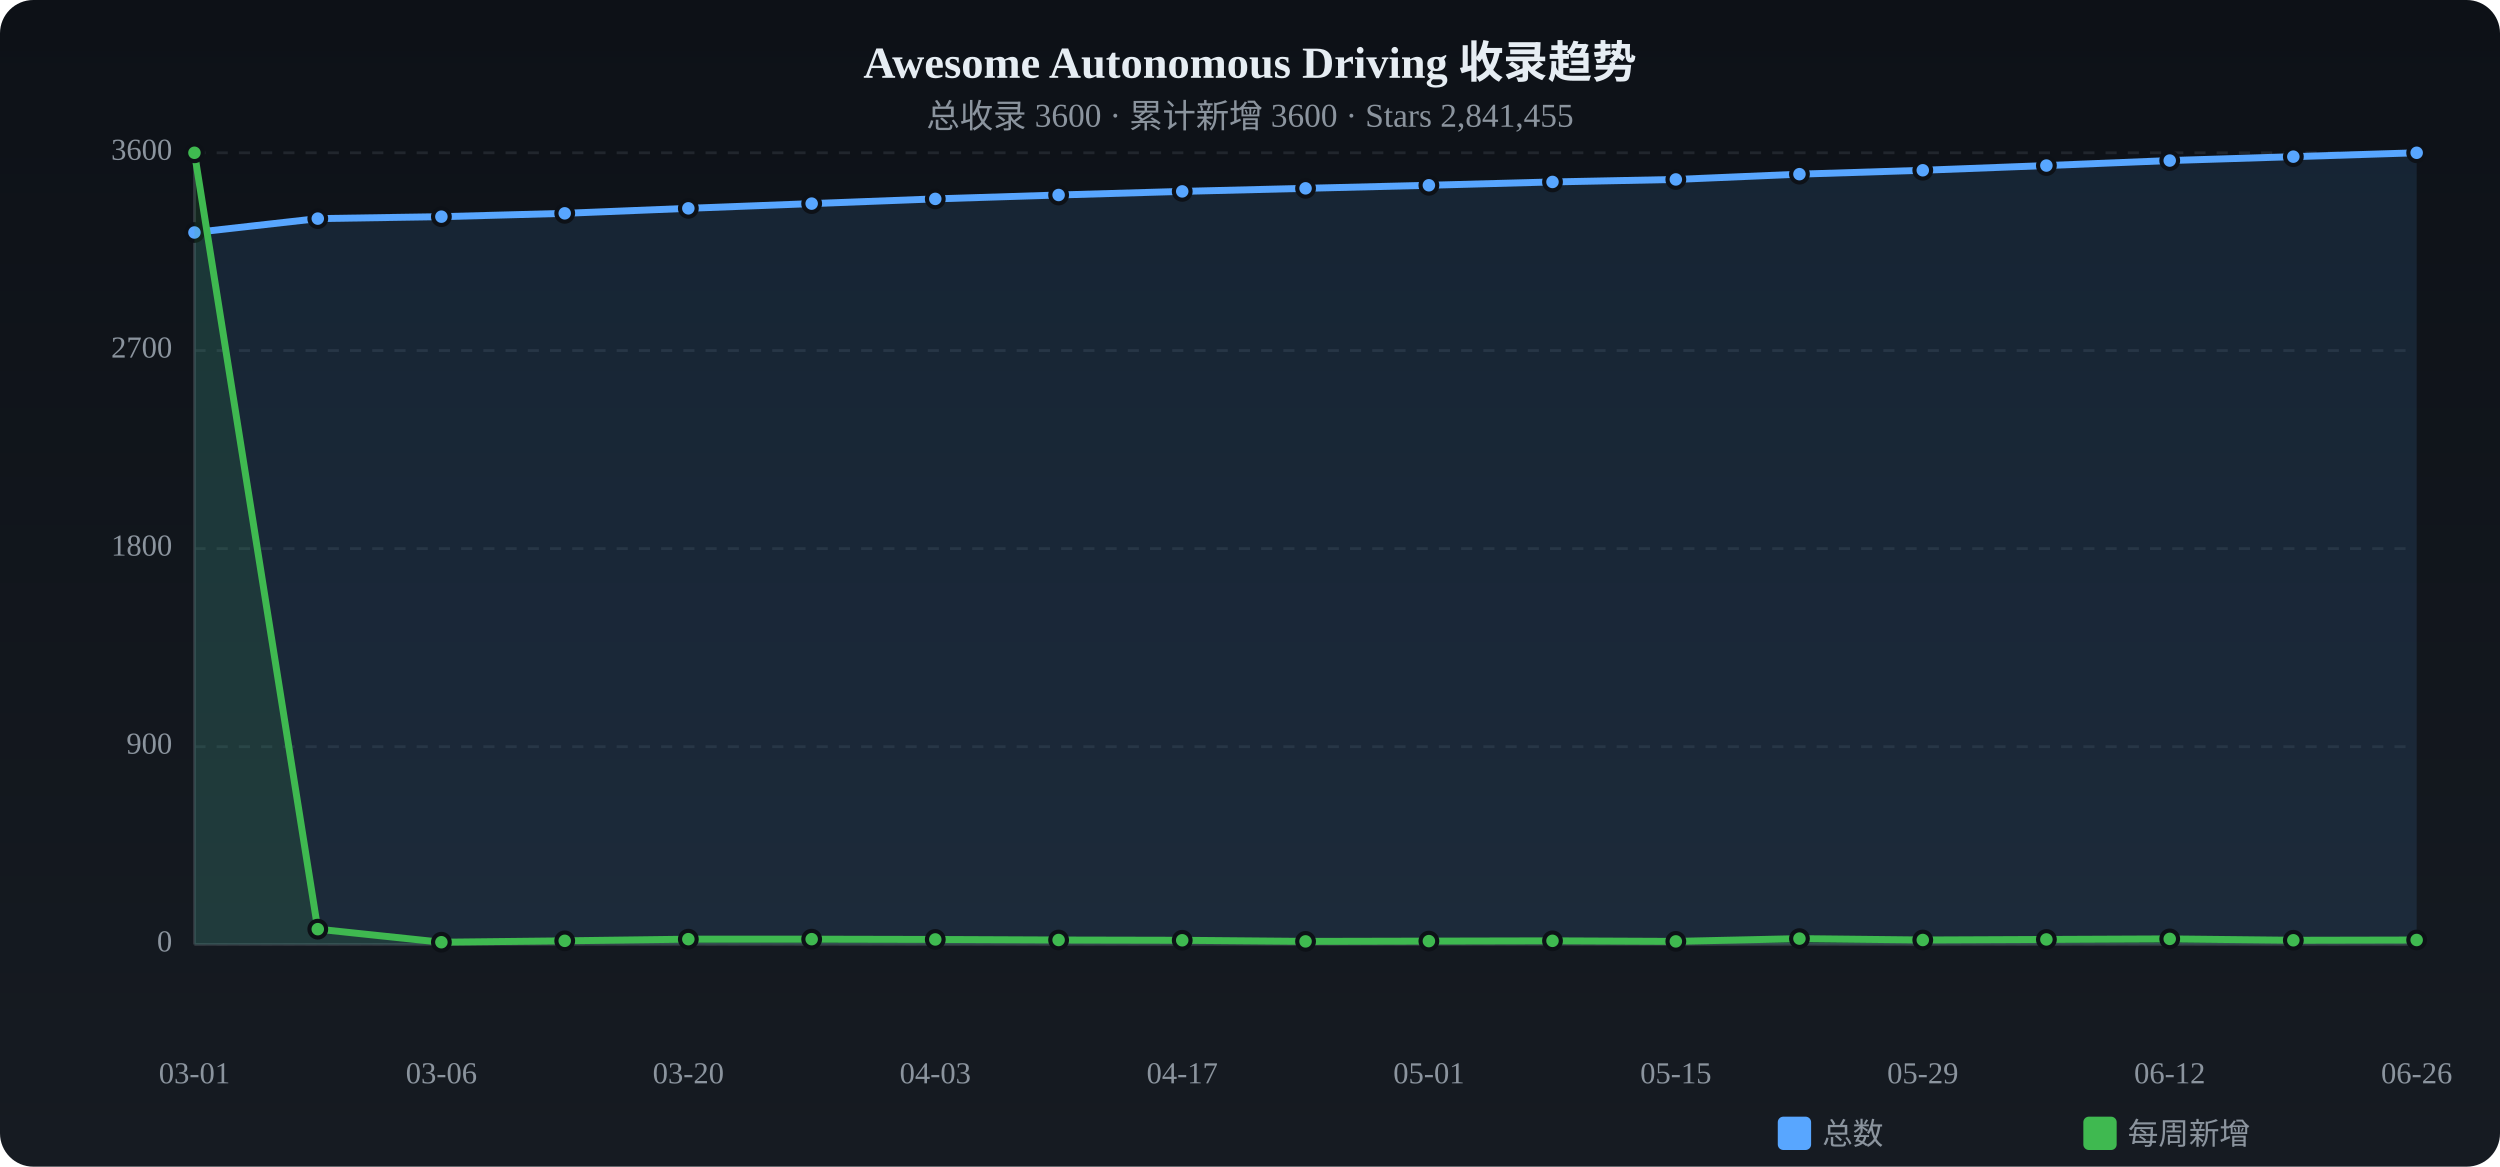
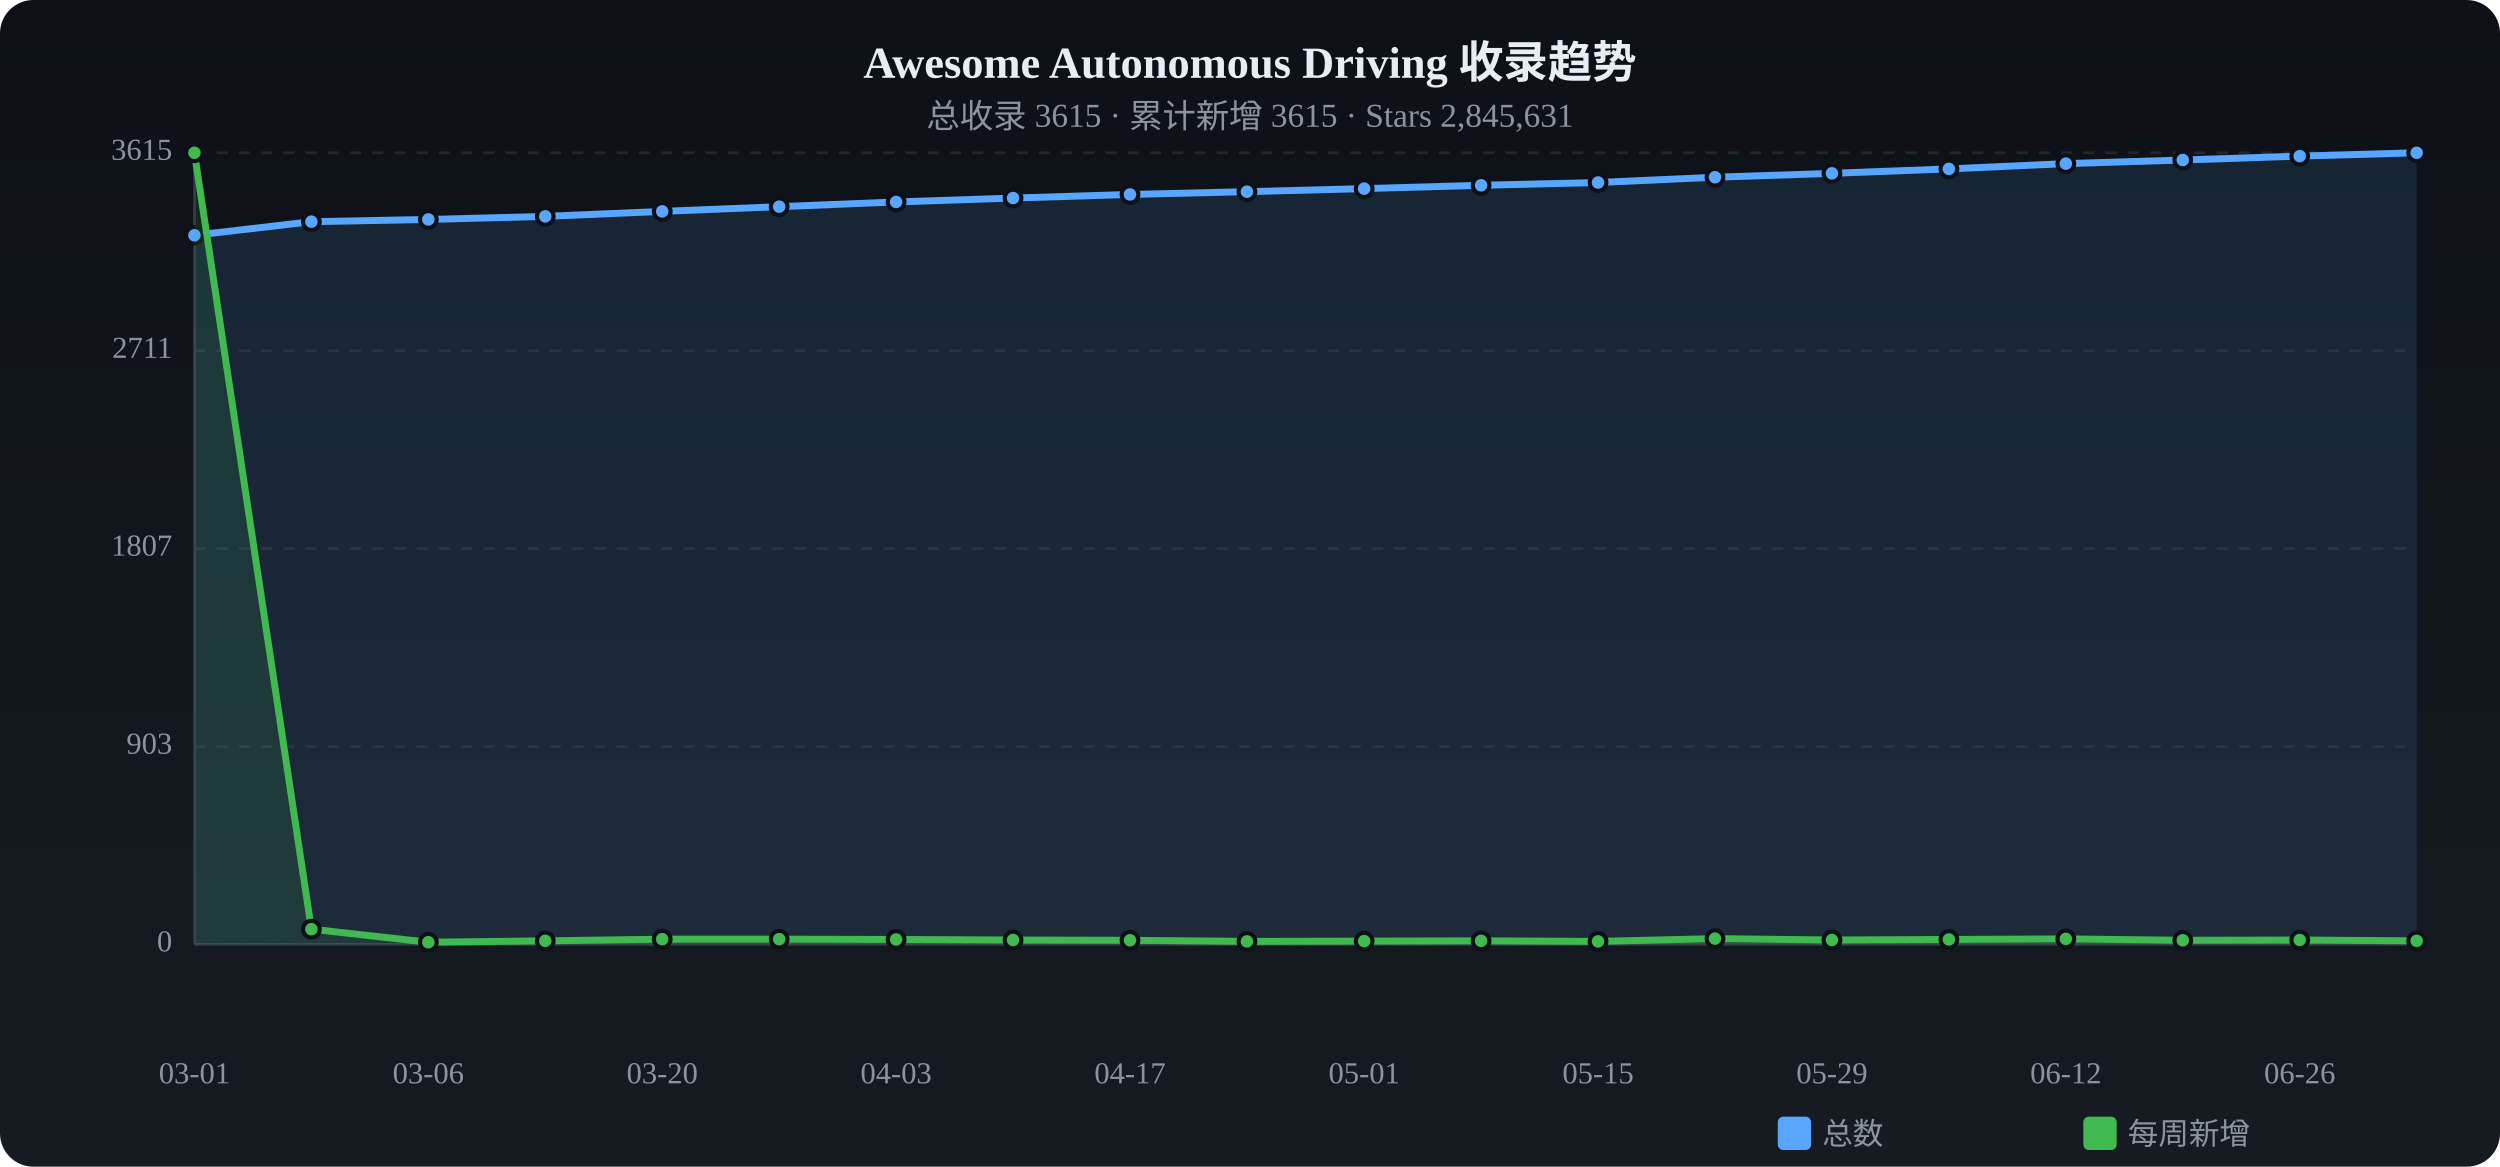
<svg xmlns="http://www.w3.org/2000/svg" viewBox="0 0 900 420" width="900" height="420">
  <defs>
    <linearGradient id="tbg" x1="0%" y1="0%" x2="0%" y2="100%">
      <stop offset="0%" stop-color="#0d1117" />
      <stop offset="100%" stop-color="#161b22" />
    </linearGradient>
  </defs>
  <rect width="900" height="420" rx="12" fill="url(#tbg)" />
  <text x="450.0" y="28" text-anchor="middle" fill="#e6edf3" font-size="16" font-weight="bold">Awesome Autonomous Driving 收录趋势</text>
-   <text x="450.0" y="46" text-anchor="middle" fill="#8b949e" font-size="12">总收录 3600 · 累计新增 3600 · Stars 2,841,455</text>
+   <text x="450.0" y="46" text-anchor="middle" fill="#8b949e" font-size="12">总收录 3615 · 累计新增 3615 · Stars 2,845,631</text>
  <text x="62" y="340.0" text-anchor="end" fill="#8b949e" font-size="11" dominant-baseline="middle">0</text>
  <line x1="70" y1="340.0" x2="870" y2="340.0" stroke="#21262d" stroke-dasharray="4 4" />
-   <text x="62" y="268.8" text-anchor="end" fill="#8b949e" font-size="11" dominant-baseline="middle">900</text>
+   <text x="62" y="268.8" text-anchor="end" fill="#8b949e" font-size="11" dominant-baseline="middle">903</text>
  <line x1="70" y1="268.8" x2="870" y2="268.8" stroke="#21262d" stroke-dasharray="4 4" />
-   <text x="62" y="197.5" text-anchor="end" fill="#8b949e" font-size="11" dominant-baseline="middle">1800</text>
+   <text x="62" y="197.5" text-anchor="end" fill="#8b949e" font-size="11" dominant-baseline="middle">1807</text>
  <line x1="70" y1="197.5" x2="870" y2="197.5" stroke="#21262d" stroke-dasharray="4 4" />
-   <text x="62" y="126.2" text-anchor="end" fill="#8b949e" font-size="11" dominant-baseline="middle">2700</text>
-   <line x1="70" y1="126.2" x2="870" y2="126.2" stroke="#21262d" stroke-dasharray="4 4" />
-   <text x="62" y="55.0" text-anchor="end" fill="#8b949e" font-size="11" dominant-baseline="middle">3600</text>
+   <text x="62" y="126.3" text-anchor="end" fill="#8b949e" font-size="11" dominant-baseline="middle">2711</text>
+   <line x1="70" y1="126.3" x2="870" y2="126.3" stroke="#21262d" stroke-dasharray="4 4" />
+   <text x="62" y="55.0" text-anchor="end" fill="#8b949e" font-size="11" dominant-baseline="middle">3615</text>
  <line x1="70" y1="55.0" x2="870" y2="55.0" stroke="#21262d" stroke-dasharray="4 4" />
  <line x1="70" y1="55" x2="70" y2="340" stroke="#30363d" />
  <line x1="70" y1="340" x2="870" y2="340" stroke="#30363d" />
-   <path d="M70.0,83.7 L114.4,78.7 L158.9,78.0 L203.3,76.8 L247.8,75.0 L292.2,73.3 L336.7,71.6 L381.1,70.2 L425.6,68.9 L470.0,67.8 L514.4,66.7 L558.9,65.5 L603.3,64.6 L647.8,62.7 L692.2,61.3 L736.7,59.6 L781.1,57.8 L825.6,56.4 L870.0,55.0 L870.0,340 L70.0,340 Z" fill="#58a6ff" opacity="0.12" />
-   <polyline points="70.0,83.7 114.4,78.7 158.9,78.0 203.3,76.8 247.8,75.0 292.2,73.3 336.7,71.6 381.1,70.2 425.6,68.9 470.0,67.8 514.4,66.7 558.9,65.5 603.3,64.6 647.8,62.7 692.2,61.3 736.7,59.6 781.1,57.8 825.6,56.4 870.0,55.0" fill="none" stroke="#58a6ff" stroke-width="2.5" stroke-linecap="round" stroke-linejoin="round" />
-   <circle cx="70.0" cy="83.7" r="3" fill="#58a6ff" stroke="#0d1117" stroke-width="1.5" />
-   <circle cx="114.4" cy="78.7" r="3" fill="#58a6ff" stroke="#0d1117" stroke-width="1.5" />
-   <circle cx="158.9" cy="78.0" r="3" fill="#58a6ff" stroke="#0d1117" stroke-width="1.5" />
-   <circle cx="203.3" cy="76.8" r="3" fill="#58a6ff" stroke="#0d1117" stroke-width="1.5" />
-   <circle cx="247.8" cy="75.0" r="3" fill="#58a6ff" stroke="#0d1117" stroke-width="1.5" />
-   <circle cx="292.2" cy="73.3" r="3" fill="#58a6ff" stroke="#0d1117" stroke-width="1.5" />
-   <circle cx="336.7" cy="71.6" r="3" fill="#58a6ff" stroke="#0d1117" stroke-width="1.5" />
-   <circle cx="381.1" cy="70.2" r="3" fill="#58a6ff" stroke="#0d1117" stroke-width="1.5" />
-   <circle cx="425.6" cy="68.9" r="3" fill="#58a6ff" stroke="#0d1117" stroke-width="1.5" />
-   <circle cx="470.0" cy="67.8" r="3" fill="#58a6ff" stroke="#0d1117" stroke-width="1.5" />
-   <circle cx="514.4" cy="66.7" r="3" fill="#58a6ff" stroke="#0d1117" stroke-width="1.5" />
-   <circle cx="558.9" cy="65.5" r="3" fill="#58a6ff" stroke="#0d1117" stroke-width="1.5" />
-   <circle cx="603.3" cy="64.6" r="3" fill="#58a6ff" stroke="#0d1117" stroke-width="1.5" />
-   <circle cx="647.8" cy="62.7" r="3" fill="#58a6ff" stroke="#0d1117" stroke-width="1.5" />
-   <circle cx="692.2" cy="61.3" r="3" fill="#58a6ff" stroke="#0d1117" stroke-width="1.5" />
-   <circle cx="736.7" cy="59.6" r="3" fill="#58a6ff" stroke="#0d1117" stroke-width="1.5" />
-   <circle cx="781.1" cy="57.8" r="3" fill="#58a6ff" stroke="#0d1117" stroke-width="1.5" />
-   <circle cx="825.6" cy="56.4" r="3" fill="#58a6ff" stroke="#0d1117" stroke-width="1.5" />
+   <path d="M70.0,84.7 L112.1,79.8 L154.2,79.0 L196.3,77.9 L238.4,76.1 L280.5,74.4 L322.6,72.7 L364.7,71.3 L406.8,70.0 L448.9,69.0 L491.1,67.9 L533.2,66.7 L575.3,65.7 L617.4,63.8 L659.5,62.4 L701.6,60.8 L743.7,58.9 L785.8,57.6 L827.9,56.2 L870.0,55.0 L870.0,340 L70.0,340 Z" fill="#58a6ff" opacity="0.12" />
+   <polyline points="70.0,84.7 112.1,79.8 154.2,79.0 196.3,77.9 238.4,76.1 280.5,74.4 322.6,72.7 364.7,71.3 406.8,70.0 448.9,69.0 491.1,67.9 533.2,66.7 575.3,65.7 617.4,63.8 659.5,62.4 701.6,60.8 743.7,58.9 785.8,57.6 827.9,56.2 870.0,55.0" fill="none" stroke="#58a6ff" stroke-width="2.5" stroke-linecap="round" stroke-linejoin="round" />
+   <circle cx="70.0" cy="84.7" r="3" fill="#58a6ff" stroke="#0d1117" stroke-width="1.5" />
+   <circle cx="112.1" cy="79.8" r="3" fill="#58a6ff" stroke="#0d1117" stroke-width="1.5" />
+   <circle cx="154.2" cy="79.0" r="3" fill="#58a6ff" stroke="#0d1117" stroke-width="1.5" />
+   <circle cx="196.3" cy="77.9" r="3" fill="#58a6ff" stroke="#0d1117" stroke-width="1.5" />
+   <circle cx="238.4" cy="76.1" r="3" fill="#58a6ff" stroke="#0d1117" stroke-width="1.5" />
+   <circle cx="280.5" cy="74.4" r="3" fill="#58a6ff" stroke="#0d1117" stroke-width="1.5" />
+   <circle cx="322.6" cy="72.7" r="3" fill="#58a6ff" stroke="#0d1117" stroke-width="1.5" />
+   <circle cx="364.7" cy="71.3" r="3" fill="#58a6ff" stroke="#0d1117" stroke-width="1.5" />
+   <circle cx="406.8" cy="70.0" r="3" fill="#58a6ff" stroke="#0d1117" stroke-width="1.5" />
+   <circle cx="448.9" cy="69.0" r="3" fill="#58a6ff" stroke="#0d1117" stroke-width="1.5" />
+   <circle cx="491.1" cy="67.9" r="3" fill="#58a6ff" stroke="#0d1117" stroke-width="1.5" />
+   <circle cx="533.2" cy="66.7" r="3" fill="#58a6ff" stroke="#0d1117" stroke-width="1.5" />
+   <circle cx="575.3" cy="65.7" r="3" fill="#58a6ff" stroke="#0d1117" stroke-width="1.5" />
+   <circle cx="617.4" cy="63.8" r="3" fill="#58a6ff" stroke="#0d1117" stroke-width="1.5" />
+   <circle cx="659.5" cy="62.4" r="3" fill="#58a6ff" stroke="#0d1117" stroke-width="1.5" />
+   <circle cx="701.6" cy="60.8" r="3" fill="#58a6ff" stroke="#0d1117" stroke-width="1.5" />
+   <circle cx="743.7" cy="58.9" r="3" fill="#58a6ff" stroke="#0d1117" stroke-width="1.5" />
+   <circle cx="785.8" cy="57.6" r="3" fill="#58a6ff" stroke="#0d1117" stroke-width="1.5" />
+   <circle cx="827.9" cy="56.2" r="3" fill="#58a6ff" stroke="#0d1117" stroke-width="1.5" />
  <circle cx="870.0" cy="55.0" r="3" fill="#58a6ff" stroke="#0d1117" stroke-width="1.5" />
-   <path d="M70.0,55.0 L114.4,334.5 L158.9,339.2 L203.3,338.7 L247.8,338.1 L292.2,338.1 L336.7,338.2 L381.1,338.4 L425.6,338.5 L470.0,338.9 L514.4,338.8 L558.9,338.7 L603.3,338.9 L647.8,337.9 L692.2,338.4 L736.7,338.2 L781.1,338.0 L825.6,338.5 L870.0,338.4 L870.0,340 L70.0,340 Z" fill="#3fb950" opacity="0.12" />
-   <polyline points="70.0,55.0 114.4,334.5 158.9,339.2 203.3,338.7 247.8,338.1 292.2,338.1 336.7,338.2 381.1,338.4 425.6,338.5 470.0,338.9 514.4,338.8 558.9,338.7 603.3,338.9 647.8,337.9 692.2,338.4 736.7,338.2 781.1,338.0 825.6,338.5 870.0,338.4" fill="none" stroke="#3fb950" stroke-width="2.5" stroke-linecap="round" stroke-linejoin="round" />
+   <path d="M70.0,55.0 L112.1,334.5 L154.2,339.2 L196.3,338.7 L238.4,338.1 L280.5,338.1 L322.6,338.2 L364.7,338.4 L406.8,338.5 L448.9,338.9 L491.1,338.8 L533.2,338.7 L575.3,338.9 L617.4,337.9 L659.5,338.4 L701.6,338.2 L743.7,338.0 L785.8,338.5 L827.9,338.4 L870.0,338.7 L870.0,340 L70.0,340 Z" fill="#3fb950" opacity="0.12" />
+   <polyline points="70.0,55.0 112.1,334.5 154.2,339.2 196.3,338.7 238.4,338.1 280.5,338.1 322.6,338.2 364.7,338.4 406.8,338.5 448.9,338.9 491.1,338.8 533.2,338.7 575.3,338.9 617.4,337.9 659.5,338.4 701.6,338.2 743.7,338.0 785.8,338.5 827.9,338.4 870.0,338.7" fill="none" stroke="#3fb950" stroke-width="2.5" stroke-linecap="round" stroke-linejoin="round" />
  <circle cx="70.0" cy="55.0" r="3" fill="#3fb950" stroke="#0d1117" stroke-width="1.5" />
-   <circle cx="114.4" cy="334.5" r="3" fill="#3fb950" stroke="#0d1117" stroke-width="1.5" />
-   <circle cx="158.9" cy="339.2" r="3" fill="#3fb950" stroke="#0d1117" stroke-width="1.5" />
-   <circle cx="203.3" cy="338.7" r="3" fill="#3fb950" stroke="#0d1117" stroke-width="1.5" />
-   <circle cx="247.8" cy="338.1" r="3" fill="#3fb950" stroke="#0d1117" stroke-width="1.5" />
-   <circle cx="292.2" cy="338.1" r="3" fill="#3fb950" stroke="#0d1117" stroke-width="1.5" />
-   <circle cx="336.7" cy="338.2" r="3" fill="#3fb950" stroke="#0d1117" stroke-width="1.5" />
-   <circle cx="381.1" cy="338.4" r="3" fill="#3fb950" stroke="#0d1117" stroke-width="1.5" />
-   <circle cx="425.6" cy="338.5" r="3" fill="#3fb950" stroke="#0d1117" stroke-width="1.5" />
-   <circle cx="470.0" cy="338.9" r="3" fill="#3fb950" stroke="#0d1117" stroke-width="1.5" />
-   <circle cx="514.4" cy="338.8" r="3" fill="#3fb950" stroke="#0d1117" stroke-width="1.5" />
-   <circle cx="558.9" cy="338.7" r="3" fill="#3fb950" stroke="#0d1117" stroke-width="1.5" />
-   <circle cx="603.3" cy="338.9" r="3" fill="#3fb950" stroke="#0d1117" stroke-width="1.5" />
-   <circle cx="647.8" cy="337.9" r="3" fill="#3fb950" stroke="#0d1117" stroke-width="1.5" />
-   <circle cx="692.2" cy="338.4" r="3" fill="#3fb950" stroke="#0d1117" stroke-width="1.5" />
-   <circle cx="736.7" cy="338.2" r="3" fill="#3fb950" stroke="#0d1117" stroke-width="1.5" />
-   <circle cx="781.1" cy="338.0" r="3" fill="#3fb950" stroke="#0d1117" stroke-width="1.5" />
-   <circle cx="825.6" cy="338.5" r="3" fill="#3fb950" stroke="#0d1117" stroke-width="1.5" />
-   <circle cx="870.0" cy="338.4" r="3" fill="#3fb950" stroke="#0d1117" stroke-width="1.5" />
+   <circle cx="112.1" cy="334.5" r="3" fill="#3fb950" stroke="#0d1117" stroke-width="1.5" />
+   <circle cx="154.2" cy="339.2" r="3" fill="#3fb950" stroke="#0d1117" stroke-width="1.5" />
+   <circle cx="196.3" cy="338.7" r="3" fill="#3fb950" stroke="#0d1117" stroke-width="1.5" />
+   <circle cx="238.4" cy="338.1" r="3" fill="#3fb950" stroke="#0d1117" stroke-width="1.5" />
+   <circle cx="280.5" cy="338.1" r="3" fill="#3fb950" stroke="#0d1117" stroke-width="1.5" />
+   <circle cx="322.6" cy="338.2" r="3" fill="#3fb950" stroke="#0d1117" stroke-width="1.5" />
+   <circle cx="364.7" cy="338.4" r="3" fill="#3fb950" stroke="#0d1117" stroke-width="1.5" />
+   <circle cx="406.8" cy="338.5" r="3" fill="#3fb950" stroke="#0d1117" stroke-width="1.5" />
+   <circle cx="448.9" cy="338.9" r="3" fill="#3fb950" stroke="#0d1117" stroke-width="1.5" />
+   <circle cx="491.1" cy="338.8" r="3" fill="#3fb950" stroke="#0d1117" stroke-width="1.5" />
+   <circle cx="533.2" cy="338.7" r="3" fill="#3fb950" stroke="#0d1117" stroke-width="1.5" />
+   <circle cx="575.3" cy="338.9" r="3" fill="#3fb950" stroke="#0d1117" stroke-width="1.5" />
+   <circle cx="617.4" cy="337.9" r="3" fill="#3fb950" stroke="#0d1117" stroke-width="1.5" />
+   <circle cx="659.5" cy="338.4" r="3" fill="#3fb950" stroke="#0d1117" stroke-width="1.5" />
+   <circle cx="701.6" cy="338.2" r="3" fill="#3fb950" stroke="#0d1117" stroke-width="1.5" />
+   <circle cx="743.7" cy="338.0" r="3" fill="#3fb950" stroke="#0d1117" stroke-width="1.5" />
+   <circle cx="785.8" cy="338.5" r="3" fill="#3fb950" stroke="#0d1117" stroke-width="1.5" />
+   <circle cx="827.9" cy="338.4" r="3" fill="#3fb950" stroke="#0d1117" stroke-width="1.5" />
+   <circle cx="870.0" cy="338.7" r="3" fill="#3fb950" stroke="#0d1117" stroke-width="1.5" />
  <text x="70.0" y="390" text-anchor="middle" fill="#8b949e" font-size="11">03-01</text>
-   <text x="158.9" y="390" text-anchor="middle" fill="#8b949e" font-size="11">03-06</text>
-   <text x="247.8" y="390" text-anchor="middle" fill="#8b949e" font-size="11">03-20</text>
-   <text x="336.7" y="390" text-anchor="middle" fill="#8b949e" font-size="11">04-03</text>
-   <text x="425.6" y="390" text-anchor="middle" fill="#8b949e" font-size="11">04-17</text>
-   <text x="514.4" y="390" text-anchor="middle" fill="#8b949e" font-size="11">05-01</text>
-   <text x="603.3" y="390" text-anchor="middle" fill="#8b949e" font-size="11">05-15</text>
-   <text x="692.2" y="390" text-anchor="middle" fill="#8b949e" font-size="11">05-29</text>
-   <text x="781.1" y="390" text-anchor="middle" fill="#8b949e" font-size="11">06-12</text>
-   <text x="870.0" y="390" text-anchor="middle" fill="#8b949e" font-size="11">06-26</text>
+   <text x="154.2" y="390" text-anchor="middle" fill="#8b949e" font-size="11">03-06</text>
+   <text x="238.4" y="390" text-anchor="middle" fill="#8b949e" font-size="11">03-20</text>
+   <text x="322.6" y="390" text-anchor="middle" fill="#8b949e" font-size="11">04-03</text>
+   <text x="406.8" y="390" text-anchor="middle" fill="#8b949e" font-size="11">04-17</text>
+   <text x="491.1" y="390" text-anchor="middle" fill="#8b949e" font-size="11">05-01</text>
+   <text x="575.3" y="390" text-anchor="middle" fill="#8b949e" font-size="11">05-15</text>
+   <text x="659.5" y="390" text-anchor="middle" fill="#8b949e" font-size="11">05-29</text>
+   <text x="743.7" y="390" text-anchor="middle" fill="#8b949e" font-size="11">06-12</text>
+   <text x="827.9" y="390" text-anchor="middle" fill="#8b949e" font-size="11">06-26</text>
  <rect x="640" y="402" width="12" height="12" rx="2" fill="#58a6ff" />
  <text x="656" y="412" fill="#8b949e" font-size="11">总数</text>
  <rect x="750" y="402" width="12" height="12" rx="2" fill="#3fb950" />
  <text x="766" y="412" fill="#8b949e" font-size="11">每周新增</text>
</svg>
